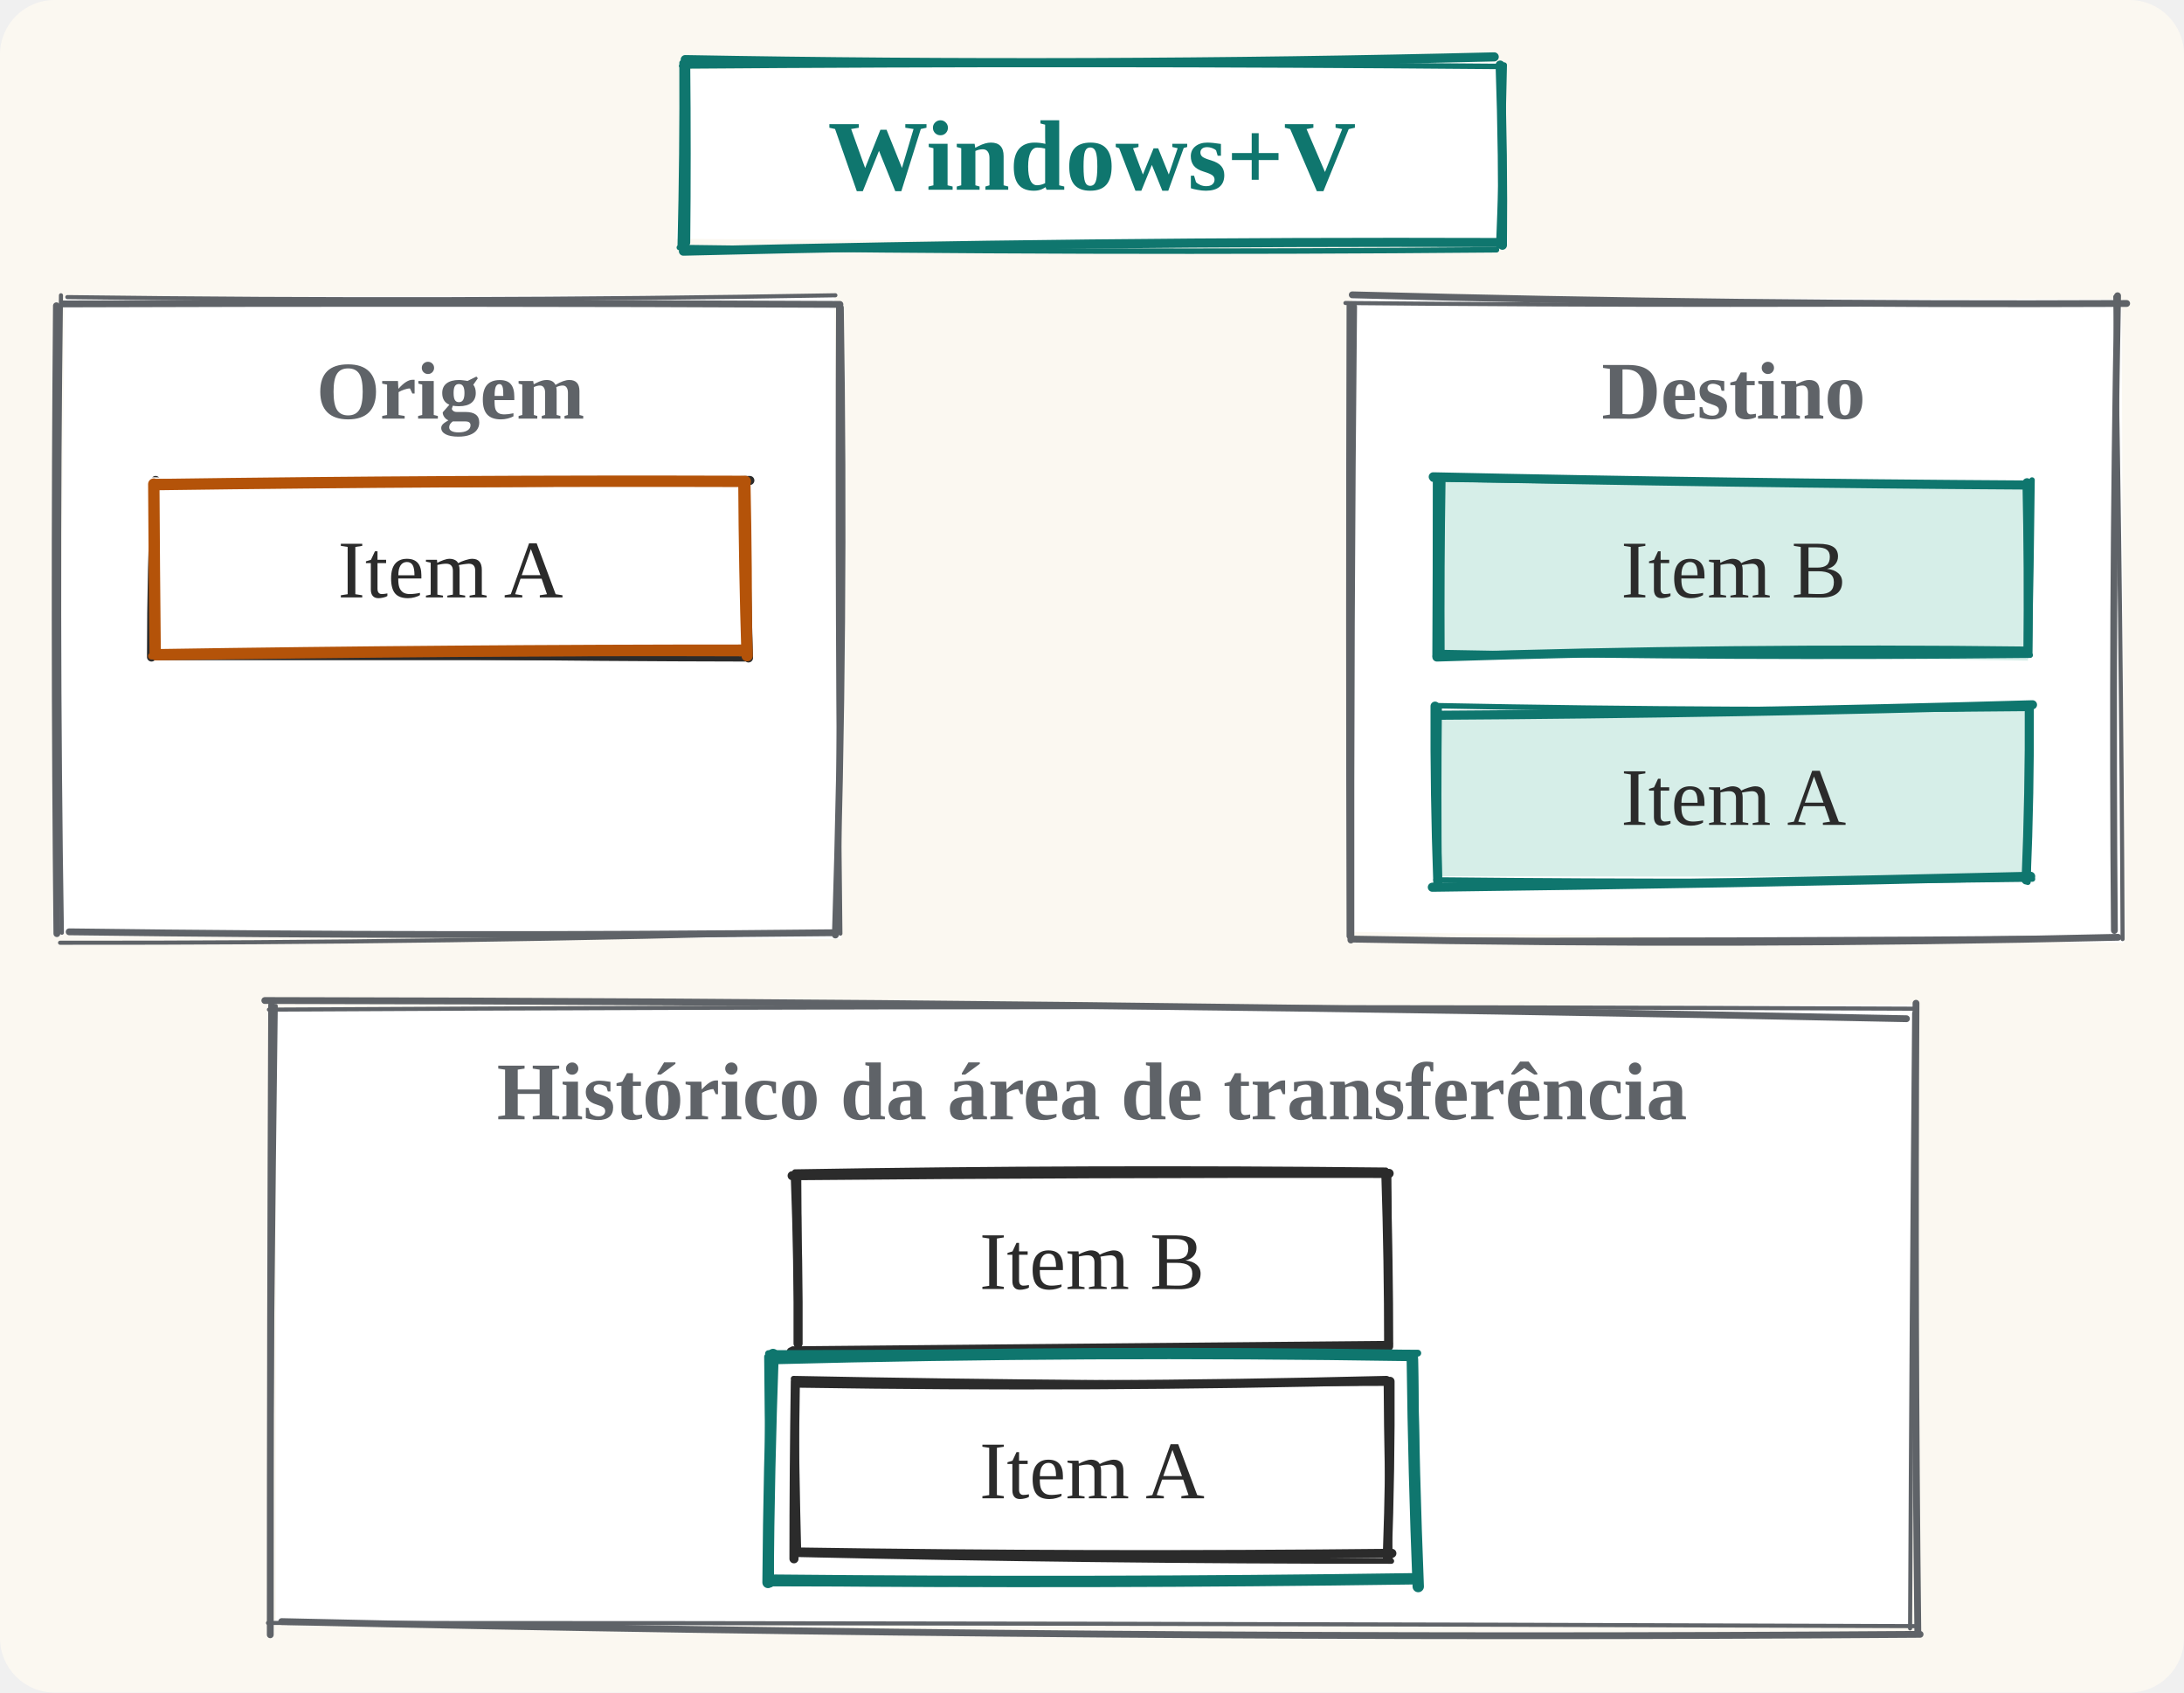
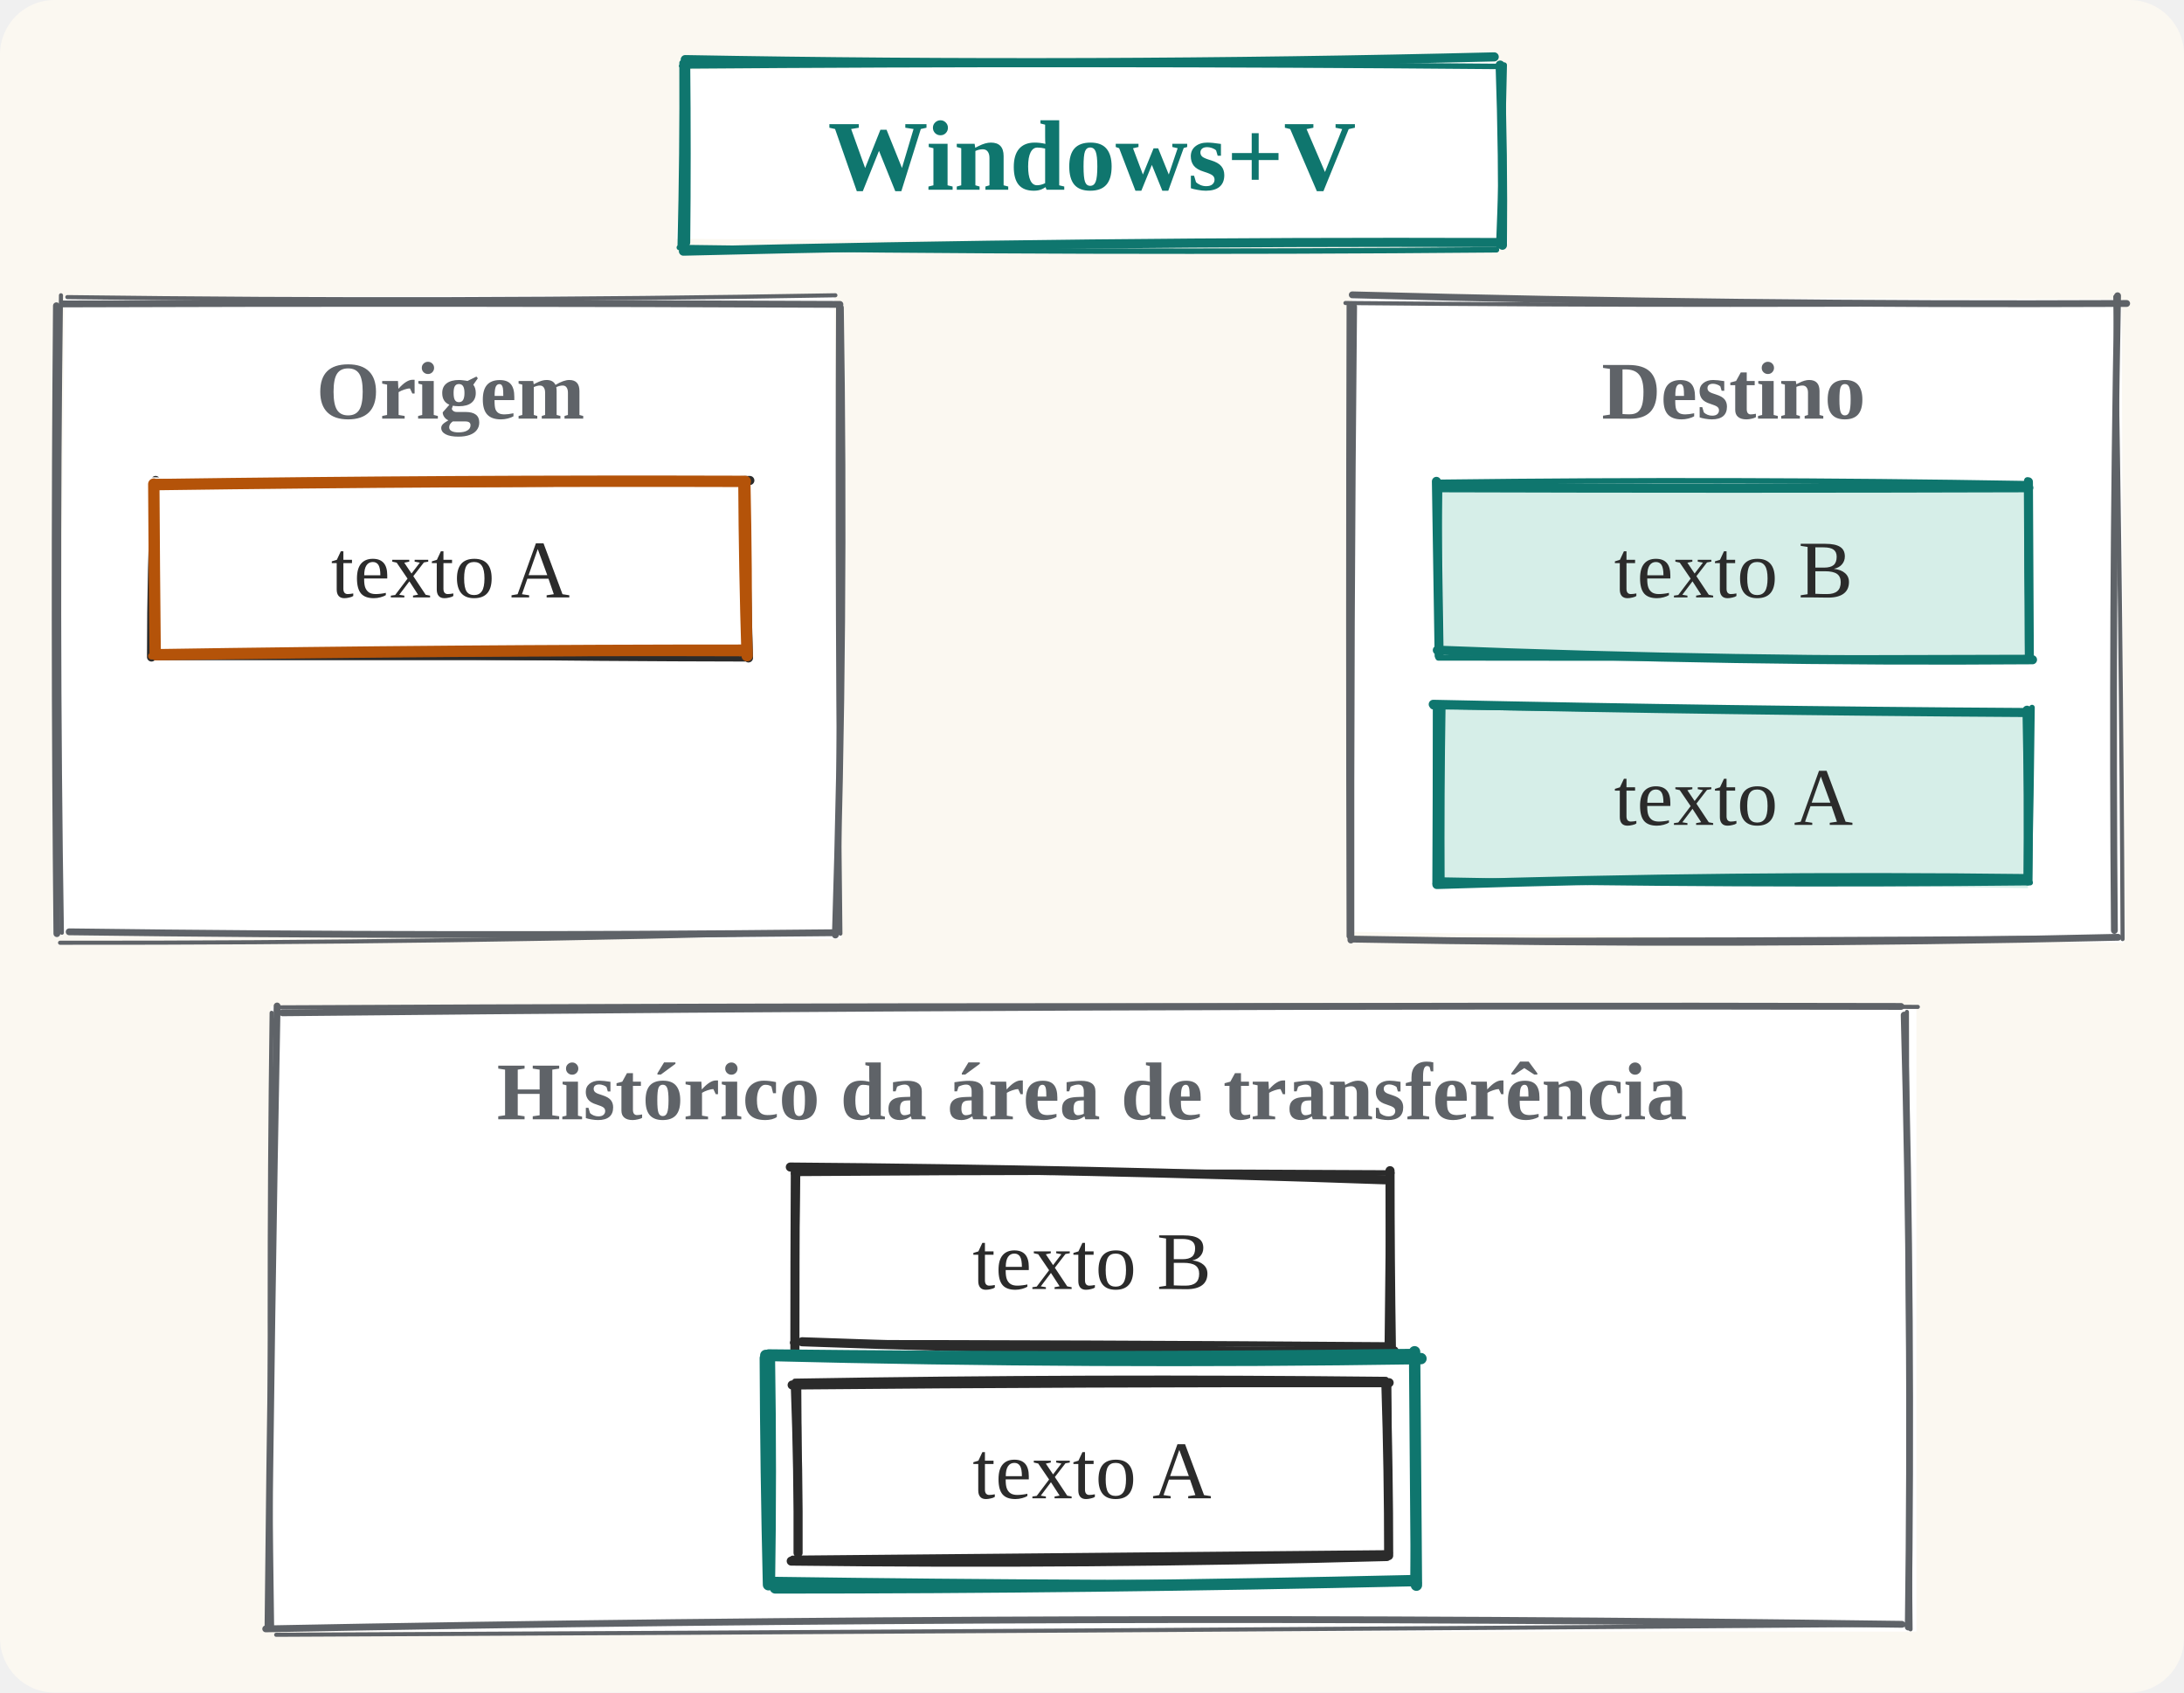
<svg xmlns="http://www.w3.org/2000/svg" viewBox="0 0 480 372">
  <rect width="480" height="372" rx="12" fill="#fbf8f1" />
  <g opacity="0">
    <path d="M150.8 13.6L331.3 15.2L328.8 54.4L149.4 55Z" fill="#ffffff" />
    <path d="M150.6 15.1Q240 14.3 329.5 13.2M329.3 14.3Q329.1 34.3 329.2 54.3M331 53.4Q240.9 52.2 150.8 53.6M150.5 53.8Q150 34.2 150.1 14.7" fill="none" stroke="#0f766e" stroke-width="2" stroke-linecap="round" stroke-linejoin="round" />
    <path d="M151.2 13.5Q241 14 330.8 13.4M330.4 14.1Q329.9 34 329.8 53.8M329.8 54.9Q239.6 53.3 149.4 53.7M150.2 53.7Q149.8 33.7 149.7 13.7" fill="none" stroke="#0f766e" stroke-width="1.2" stroke-linecap="round" stroke-linejoin="round" />
    <text x="240" y="41.7" font-size="22" fill="#0f766e" text-anchor="middle" font-weight="700">Ctrl+C</text>
    <animate attributeName="opacity" values="0;0;1;1;0;0" keyTimes="0;0.024;0.048;0.216;0.24;1" dur="12.5s" begin="0s" fill="freeze" />
  </g>
  <g opacity="0">
    <path d="M150.5 13L330.9 13.6L330.2 55.1L151.1 55.4Z" fill="#ffffff" />
    <path d="M149.6 14Q239.1 13.5 328.6 15.1M330.7 14.2Q330.3 33.9 329.4 53.6M328.1 52.4Q238.5 54.2 148.8 54M149.5 53.8Q150.2 34.2 150.2 14.5" fill="none" stroke="#0f766e" stroke-width="2" stroke-linecap="round" stroke-linejoin="round" />
    <path d="M150.3 12.9Q240.4 15.3 330.6 15.3M330.3 13.7Q329.9 33.9 329.8 54.1M329.5 55.4Q240.2 54.8 150.8 54.6M149.5 53.9Q150 34 150.2 14.1" fill="none" stroke="#0f766e" stroke-width="1.2" stroke-linecap="round" stroke-linejoin="round" />
    <text x="240" y="41.7" font-size="22" fill="#0f766e" text-anchor="middle" font-weight="700">Ctrl+X</text>
    <animate attributeName="opacity" values="0;0;1;1;0;0" keyTimes="0;0.216;0.24;0.416;0.44;1" dur="12.5s" begin="0s" fill="freeze" />
  </g>
  <g opacity="0">
    <path d="M150.5 13.5L330.1 15.4L328.6 53.9L148.7 54Z" fill="#ffffff" />
    <path d="M151.6 14.3Q240.6 14.7 329.5 12.5M329.9 13.4Q329.3 34 329.5 54.5M330 54.4Q239.9 55.9 149.9 55.6M149.5 54.3Q150.3 34 150.7 13.6" fill="none" stroke="#0f766e" stroke-width="2" stroke-linecap="round" stroke-linejoin="round" />
    <path d="M150.3 14.9Q240 15 329.7 14M330.2 13.5Q330.3 33.7 330.4 53.8M331 53.9Q241 53.8 151.1 53.1M150.4 54.1Q150.7 34.1 150.5 14" fill="none" stroke="#0f766e" stroke-width="1.2" stroke-linecap="round" stroke-linejoin="round" />
    <text x="240" y="41.7" font-size="22" fill="#0f766e" text-anchor="middle" font-weight="700">Ctrl+V</text>
    <animate attributeName="opacity" values="0;0;1;1;0;0" keyTimes="0;0.416;0.44;0.616;0.64;1" dur="12.5s" begin="0s" fill="freeze" />
  </g>
  <g opacity="1">
    <path d="M151.5 15.3L328.9 13.6L331.4 53.6L148.6 52.5Z" fill="#ffffff" />
    <path d="M150.6 13.1Q239.5 14.7 328.4 12.5M329.7 14.3Q330.4 34.1 330.2 53.9M329 53.3Q239.6 53 150.2 55.2M150.7 53.3Q150.9 33.7 150.7 14.1" fill="none" stroke="#0f766e" stroke-width="2" stroke-linecap="round" stroke-linejoin="round" />
    <path d="M149.8 14.5Q239.4 13.8 329 14.6M330.6 14.3Q330.2 34.1 329.4 54M328.9 54.9Q239.1 55.7 149.3 54.4M149.5 54Q150 33.9 149.9 13.8" fill="none" stroke="#0f766e" stroke-width="1.2" stroke-linecap="round" stroke-linejoin="round" />
    <text x="240" y="41.7" font-size="22" fill="#0f766e" text-anchor="middle" font-weight="700">Windows+V</text>
    <animate attributeName="opacity" values="0;0;1;1" keyTimes="0;0.616;0.64;1" dur="12.5s" begin="0s" fill="freeze" />
  </g>
  <path d="M14.2 65.3L183.4 64.8L184.9 206.4L12.8 205.1Z" fill="#ffffff" />
  <path d="M13.8 66.8Q99.2 66.5 184.6 66.9M184.7 67.6Q185.8 136.6 183.6 205.5M183.2 205Q99.2 205.9 15.2 204.8M12.5 205.2Q11.8 136.2 12.4 67.2" fill="none" stroke="#5f6368" stroke-width="1.5" stroke-linecap="round" stroke-linejoin="round" />
  <path d="M14.8 65.3Q99.2 66.4 183.6 64.9M184.2 66.8Q183.9 136 184.7 205.2M184.4 204.8Q98.8 207.3 13.2 207.2M13.6 205Q12.5 134.9 13.4 64.9" fill="none" stroke="#5f6368" stroke-width="0.9" stroke-linecap="round" stroke-linejoin="round" />
  <text x="99" y="92" font-size="18" fill="#5f6368" text-anchor="middle" font-weight="700">Origem</text>
  <path d="M297.2 65.3L466.3 65.8L466.8 207.2L296.5 204.8Z" fill="#ffffff" />
  <path d="M297.2 64.8Q382.3 67.1 467.4 66.7M465.4 65Q464.1 134.8 464.7 204.5M465.5 206Q381.4 208 297.3 206.4M296.9 206.6Q296.8 137 297.5 67.4" fill="none" stroke="#5f6368" stroke-width="1.5" stroke-linecap="round" stroke-linejoin="round" />
  <path d="M295.7 66.6Q380.3 67.4 464.8 66.6M464.9 65.2Q466.2 135.8 466.5 206.4M465.1 206Q381.1 206.7 297.1 206.5M296.4 205.8Q296.2 136.2 296.4 66.7" fill="none" stroke="#5f6368" stroke-width="0.9" stroke-linecap="round" stroke-linejoin="round" />
  <text x="381" y="92" font-size="18" fill="#5f6368" text-anchor="middle" font-weight="700">Destino</text>
  <path d="M33.6 107.5L163.5 104.7L163.5 143.5L35.1 145.5Z" fill="#ffffff" />
  <path d="M34.6 106.2Q99.7 106.8 164.8 105.6M163.9 106.6Q163.9 125.6 164.5 144.6M164.5 144.4Q99.2 144.3 33.8 142.6M33.3 144.4Q33.3 125 34.2 105.6" fill="none" stroke="#2b2b2b" stroke-width="2" stroke-linecap="round" stroke-linejoin="round" />
  <path d="M34.9 106.9Q99.1 106.6 163.2 105.8M164.1 105.5Q164.2 124.5 164.2 143.5M164.7 144.5Q99 144.5 33.4 144.5M33.4 143.8Q33.6 124.7 34.4 105.6" fill="none" stroke="#2b2b2b" stroke-width="1.2" stroke-linecap="round" stroke-linejoin="round" />
-   <text x="99" y="131.3" font-size="18" fill="#2b2b2b" text-anchor="middle">Item A</text>
+   <text x="99" y="131.3" font-size="18" fill="#2b2b2b" text-anchor="middle">texto A</text>
  <g opacity="1">
    <path d="M32.9 104.9L163.6 105.1L162.8 144.2L33.4 143.5Z" fill="#ffffff" />
    <path d="M34.7 106.5Q99.3 105.6 163.8 105.8M163.5 106Q163.6 125.1 164.2 144.1M164.2 142.9Q99.3 142.9 34.4 143.9M34.1 143.4Q33.9 124.9 33.8 106.4" fill="none" stroke="#b45309" stroke-width="2.5" stroke-linecap="round" stroke-linejoin="round" />
    <path d="M34.5 106Q98.9 106.9 163.3 105.6M164.2 106.3Q164.6 125 164.5 143.7M163.3 143.5Q98.3 143.3 33.3 144.2M34.2 144.4Q34.1 125.4 33.9 106.3" fill="none" stroke="#b45309" stroke-width="1.5" stroke-linecap="round" stroke-linejoin="round" />
-     <text x="99" y="131.3" font-size="18" fill="#2b2b2b" text-anchor="middle">Item A</text>
+     <text x="99" y="131.3" font-size="18" fill="#2b2b2b" text-anchor="middle">texto A</text>
    <animate attributeName="opacity" values="0;0;1;1" keyTimes="0;0.112;0.136;1" dur="12.5s" begin="0s" fill="freeze" />
  </g>
  <g opacity="0">
    <path d="M33.3 155.9L163.4 156.4L163.7 195.3L33.8 192.6Z" fill="#ffffff" />
    <path d="M34.7 156.3Q100 154.3 165.4 154.8M164.1 156.7Q163.9 175.5 163.7 194.3M164.5 195.3Q98.9 195.9 33.3 195.5M34.6 193.5Q33.9 174.9 34 156.2" fill="none" stroke="#2b2b2b" stroke-width="2" stroke-linecap="round" stroke-linejoin="round" />
    <path d="M33.8 156.9Q99.2 155.9 164.5 155M163.9 156.3Q163.9 175.2 164.2 194.1M164 193Q99.3 192.6 34.6 194.2M34.2 194Q34.4 175.2 34.2 156.4" fill="none" stroke="#2b2b2b" stroke-width="1.2" stroke-linecap="round" stroke-linejoin="round" />
-     <text x="99" y="181.3" font-size="18" fill="#2b2b2b" text-anchor="middle">Item B</text>
-     <animate attributeName="opacity" values="1;1;0;0" keyTimes="0;0.272;0.296;1" dur="12.5s" begin="0s" fill="freeze" />
+     <text x="99" y="181.3" font-size="18" fill="#2b2b2b" text-anchor="middle">texto B</text>
+     <animate attributeName="opacity" values="1;1;0;0" keyTimes="0;0.24;0.264;1" dur="12.5s" begin="0s" fill="freeze" />
  </g>
  <g opacity="0">
-     <path d="M35.4 155.7L163 157.2L163.6 193.7L32.7 194Z" fill="#fbf8f1" />
-     <path d="M35.4 156.9Q99.6 154.7 163.7 155.6M164.7 156Q164.6 174.9 164 193.8M163 195.3Q99 195.5 35 193.3M33.7 194Q34.3 174.7 34.4 155.5" fill="none" stroke="#5f6368" stroke-width="1.5" stroke-linecap="round" stroke-linejoin="round" />
-     <path d="M34.1 156.2Q99.4 156 164.6 156M163.9 156.4Q163.9 175 164.1 193.5M162.9 194.2Q98.1 195.1 33.2 195M33.6 193.7Q33.9 175 33.9 156.3" fill="none" stroke="#5f6368" stroke-width="0.9" stroke-linecap="round" stroke-linejoin="round" />
-     <text x="99" y="181.3" font-size="18" fill="#5f6368" text-anchor="middle">Item B</text>
-     <animate attributeName="opacity" values="0;0;1;1;0;0" keyTimes="0;0.272;0.296;0.544;0.568;1" dur="12.5s" begin="0s" fill="freeze" />
-   </g>
-   <g opacity="0">
-     <path d="M27.4 101Q98.8 101.1 170.2 98.4M170.4 100.4Q170.5 125.6 170.7 150.8M170.2 149.2Q99.4 148.1 28.5 148.4M28 149.3Q28.3 124.7 28.6 100.1" fill="none" stroke="#0f766e" stroke-width="2.5" stroke-linecap="round" stroke-linejoin="round" />
-     <path d="M28.4 100.7Q99.4 101.6 170.4 100.2M169.8 100.4Q169.6 125.3 170 150.3M170.9 150.6Q99.5 150.6 28.1 149M27.5 149.8Q27.5 124.7 27.4 99.5" fill="none" stroke="#0f766e" stroke-width="1.5" stroke-linecap="round" stroke-linejoin="round" />
+     <path d="M29.5 99.7Q99.2 100 168.9 101.3M169.8 99.2Q169.6 125 170 150.8M169.7 149.6Q98.1 150.5 26.4 151.4M28 149.7Q28.3 124.6 27.5 99.4" fill="none" stroke="#0f766e" stroke-width="2.5" stroke-linecap="round" stroke-linejoin="round" />
+     <path d="M28.7 99.5Q99 99.5 169.2 99.6M170.3 99.6Q170.2 124.8 170.2 150.1M170.7 149.9Q99.3 148.9 28 149.7M28.1 149.5Q28.2 124.4 28.2 99.4" fill="none" stroke="#0f766e" stroke-width="1.5" stroke-linecap="round" stroke-linejoin="round" />
    <animate attributeName="opacity" values="0;0;1;1;0;0" keyTimes="0;0.024;0.048;0.208;0.232;1" dur="12.5s" begin="0s" fill="freeze" />
  </g>
  <g opacity="0">
-     <path d="M27.8 150Q99 149.4 170.3 151.4M170.6 150.1Q170.9 174.9 170.3 199.7M169.2 199.6Q99.3 198.8 29.4 201M27.5 200.9Q27.6 175.4 27.7 150" fill="none" stroke="#0f766e" stroke-width="2.5" stroke-linecap="round" stroke-linejoin="round" />
-     <path d="M27.9 148.9Q99 147.9 170.1 149.1M170.6 149.5Q170.4 174.5 169.4 199.5M170 200Q99.4 199.6 28.7 199.3M28.1 200.6Q28.2 175 27.8 149.5" fill="none" stroke="#0f766e" stroke-width="1.5" stroke-linecap="round" stroke-linejoin="round" />
-     <animate attributeName="opacity" values="0;0;1;1;0;0" keyTimes="0;0.224;0.248;0.4;0.424;1" dur="12.5s" begin="0s" fill="freeze" />
+     <path d="M27.4 151Q98.8 151.1 170.2 148.4M170.4 150.4Q170.5 175.6 170.7 200.8M170.2 199.2Q99.4 198.1 28.5 198.4M28 199.3Q28.3 174.7 28.6 150.1" fill="none" stroke="#0f766e" stroke-width="2.5" stroke-linecap="round" stroke-linejoin="round" />
+     <path d="M28.4 150.7Q99.4 151.6 170.4 150.2M169.8 150.4Q169.6 175.3 170 200.3M170.9 200.6Q99.5 200.6 28.1 199M27.5 199.8Q27.5 174.7 27.4 149.5" fill="none" stroke="#0f766e" stroke-width="1.5" stroke-linecap="round" stroke-linejoin="round" />
+     <animate attributeName="opacity" values="0;0;1;1;0;0" keyTimes="0;0.224;0.248;0.272;0.296;1" dur="12.5s" begin="0s" fill="freeze" />
  </g>
  <g opacity="0">
-     <path d="M109.5 221.2L371.2 221.7L371.2 308.6L109.4 308.6Z" fill="#ffffff" />
-     <path d="M112.1 222.6Q240 220.8 367.8 221.2M368.8 222.8Q370 265.2 369.5 307.7M368 307Q238.2 304.5 108.4 308M109.2 307.7Q109.7 264.5 110.7 221.3" fill="none" stroke="#5f6368" stroke-width="1.5" stroke-linecap="round" stroke-linejoin="round" />
-     <path d="M111.5 221.4Q241.5 220.5 371.5 221.3M369.4 222.3Q369.4 265.2 369.9 308.1M368.6 307.1Q239.6 308.5 110.7 309.3M109.9 307.9Q109.2 265.2 109.8 222.5" fill="none" stroke="#5f6368" stroke-width="0.9" stroke-linecap="round" stroke-linejoin="round" />
+     <path d="M109.8 222L370.2 223.3L368.9 309L110.1 308.5Z" fill="#ffffff" />
+     <path d="M109.4 220.5Q239.2 223.5 369 221.4M370.8 223Q370.3 266.1 369.3 309.1M370 307.9Q239.9 306.6 109.8 305.8M109.1 306.9Q109.1 264 111 221" fill="none" stroke="#5f6368" stroke-width="1.5" stroke-linecap="round" stroke-linejoin="round" />
+     <path d="M108.7 220.7Q239.3 222.6 370 222M369.5 222Q370 265.4 370.1 308.7M368.7 308.7Q239.7 307.2 110.8 307.2M109.9 307.5Q110.8 264.4 110.6 221.4" fill="none" stroke="#5f6368" stroke-width="0.9" stroke-linecap="round" stroke-linejoin="round" />
    <text x="240" y="246" font-size="18" fill="#5f6368" text-anchor="middle" font-weight="700">Área de transferência</text>
    <animate attributeName="opacity" values="1;1;0;0" keyTimes="0;0.624;0.648;1" dur="12.5s" begin="0s" fill="freeze" />
  </g>
  <g opacity="1">
-     <path d="M60.7 221.6L421.2 220.8L420.1 357.6L60.6 357.1Z" fill="#ffffff" />
-     <path d="M58.2 219.9Q238.6 220.1 419 223.9M421.1 220.5Q420.7 289.6 421.5 358.8M422 359.2Q241.9 360.5 61.9 356.4M59.4 359.3Q59.4 290.1 59.7 220.9" fill="none" stroke="#5f6368" stroke-width="1.5" stroke-linecap="round" stroke-linejoin="round" />
-     <path d="M59.1 221.9Q240.2 220.9 421.3 221.7M420.7 222.7Q420.1 290.3 419.8 357.9M421 357.4Q240 356.7 58.9 356.7M59.3 359.1Q59.7 290.1 60.6 221.1" fill="none" stroke="#5f6368" stroke-width="0.9" stroke-linecap="round" stroke-linejoin="round" />
+     <path d="M59.5 221.2L421.2 221.7L421.2 358.6L59.4 358.6Z" fill="#ffffff" />
+     <path d="M62.1 222.6Q240 220.8 417.8 221.2M418.5 223.1Q420.3 290.3 419.4 357.6M418 357Q238.2 354.5 58.4 358M58.9 357.6Q59.6 289.4 60.9 221.1" fill="none" stroke="#5f6368" stroke-width="1.5" stroke-linecap="round" stroke-linejoin="round" />
+     <path d="M61.5 221.4Q241.5 220.5 421.5 221.3M419.1 222.4Q419.2 290.2 419.9 358.1M418.6 357.1Q239.6 358.5 60.7 359.3M59.8 357.8Q58.8 290.2 59.7 222.6" fill="none" stroke="#5f6368" stroke-width="0.9" stroke-linecap="round" stroke-linejoin="round" />
    <text x="240" y="246" font-size="18" fill="#5f6368" text-anchor="middle" font-weight="700">Histórico da área de transferência</text>
-     <path d="M175.1 256.8L305.4 259L306.3 297.2L174.5 297.4Z" fill="#ffffff" />
-     <path d="M174.1 258.4Q239.7 257.8 305.3 257.9M304.6 258.5Q305.2 277.2 305.2 295.9M304.8 296.1Q239.4 297.9 173.9 297.1M175.4 295.3Q175.5 277 174.8 258.7" fill="none" stroke="#2b2b2b" stroke-width="2" stroke-linecap="round" stroke-linejoin="round" />
-     <path d="M174.7 257.6Q239.6 256.5 304.6 257.2M305.2 258.6Q305.4 277.2 305.2 295.9M305.5 295.3Q239.9 295.9 174.2 296.5M175.3 296.5Q175.7 277.2 175.5 257.8" fill="none" stroke="#2b2b2b" stroke-width="1.2" stroke-linecap="round" stroke-linejoin="round" />
-     <text x="240" y="283.3" font-size="18" fill="#2b2b2b" text-anchor="middle">Item B</text>
-     <path d="M174.3 303.9L306.2 304.6L306.3 341.9L173.6 342.6Z" fill="#ffffff" />
-     <path d="M175.8 304Q240.2 305 304.7 303.4M305.5 303.6Q305.6 322.9 304.9 342.2M305.9 341.4Q240.4 342.1 174.9 341.1M174.5 342.6Q174.5 323.1 174.8 303.6" fill="none" stroke="#2b2b2b" stroke-width="2" stroke-linecap="round" stroke-linejoin="round" />
-     <path d="M174.4 303Q240 304.3 305.6 304M304.7 303.7Q304.8 323 305.5 342.4M305.8 343.1Q240.3 343.1 174.8 341.6M175.5 341.6Q175 322.8 174.9 303.9" fill="none" stroke="#2b2b2b" stroke-width="1.2" stroke-linecap="round" stroke-linejoin="round" />
-     <text x="240" y="329.3" font-size="18" fill="#2b2b2b" text-anchor="middle">Item A</text>
+     <path d="M175.7 257.6L306.2 256.8L305.1 295.6L175.6 295.1Z" fill="#ffffff" />
+     <path d="M173.7 256.5Q239 257 304.3 259.3M305.5 257.3Q305.5 276.8 305.8 296.4M306.4 296.9Q241.4 297.3 176.3 294.9M174.7 296.7Q174.7 277.1 174.8 257.4" fill="none" stroke="#2b2b2b" stroke-width="2" stroke-linecap="round" stroke-linejoin="round" />
+     <path d="M174.4 257.9Q240.1 257.4 305.9 257.8M305.3 258.3Q305.1 277.1 304.9 296M305.7 295.6Q240 295.1 174.2 295.1M174.7 296.5Q174.9 277 175.3 257.5" fill="none" stroke="#2b2b2b" stroke-width="1.2" stroke-linecap="round" stroke-linejoin="round" />
+     <text x="240" y="283.3" font-size="18" fill="#2b2b2b" text-anchor="middle">texto B</text>
+     <path d="M175.1 302.8L305.4 305L306.3 343.2L174.5 343.4Z" fill="#ffffff" />
+     <path d="M174.1 304.4Q239.7 303.8 305.3 303.9M304.6 304.5Q305.2 323.2 305.2 341.9M304.8 342.1Q239.4 343.9 173.9 343.1M175.4 341.3Q175.5 323 174.8 304.7" fill="none" stroke="#2b2b2b" stroke-width="2" stroke-linecap="round" stroke-linejoin="round" />
+     <path d="M174.7 303.6Q239.6 302.5 304.6 303.2M305.2 304.6Q305.4 323.2 305.2 341.9M305.5 341.3Q239.9 341.9 174.2 342.5M175.3 342.5Q175.7 323.2 175.5 303.8" fill="none" stroke="#2b2b2b" stroke-width="1.2" stroke-linecap="round" stroke-linejoin="round" />
+     <text x="240" y="329.3" font-size="18" fill="#2b2b2b" text-anchor="middle">texto A</text>
    <animate attributeName="opacity" values="0;0;1;1" keyTimes="0;0.648;0.672;1" dur="12.5s" begin="0s" fill="freeze" />
  </g>
  <g opacity="1">
-     <path d="M169.7 298.6Q239.5 296.8 309.4 297.9M310.4 298.8Q310.7 323.8 311.7 348.7M310.2 347Q240.2 348 170.3 347.3M168.8 347.8Q169 322.7 169.9 297.7" fill="none" stroke="#0f766e" stroke-width="2.5" stroke-linecap="round" stroke-linejoin="round" />
-     <path d="M168.9 297.5Q240.3 297.2 311.6 297.4M310.9 298Q311.2 322.7 311.6 347.4M311.7 347.1Q240.2 348.2 168.6 347.9M169.4 348.1Q168.9 323.2 168.7 298.2" fill="none" stroke="#0f766e" stroke-width="1.5" stroke-linecap="round" stroke-linejoin="round" />
+     <path d="M168.3 297.9Q240.3 299.7 312.3 298.6M310.9 297.1Q311.1 322.8 311.3 348.4M310.6 347.4Q240.5 349 170.4 349M168.9 348.3Q168.3 323.4 168.2 298.5" fill="none" stroke="#0f766e" stroke-width="2.5" stroke-linecap="round" stroke-linejoin="round" />
+     <path d="M168.9 297.3Q239.6 298.1 310.3 297.2M310.9 297.7Q311.2 322.7 310.7 347.7M311.7 347.9Q240.8 348.3 169.8 347.3M169.6 348.4Q170 323.4 169.6 298.5" fill="none" stroke="#0f766e" stroke-width="1.5" stroke-linecap="round" stroke-linejoin="round" />
    <animate attributeName="opacity" values="0;0;1;1" keyTimes="0;0.784;0.808;1" dur="12.5s" begin="0s" fill="freeze" />
  </g>
  <g opacity="0" transform="translate(141 152)">
-     <path d="M33.8 107.3L164.6 105.5L164.6 142.7L33.2 143.3Z" fill="#d6eee8" />
-     <path d="M32.7 105.2Q98.1 106.8 163.6 106.1M164 106.5Q163.8 125.1 164.4 143.7M162.8 144.8Q98.2 143.7 33.6 142.5M34.2 143.4Q33.8 124.4 33.5 105.4" fill="none" stroke="#0f766e" stroke-width="2" stroke-linecap="round" stroke-linejoin="round" />
-     <path d="M33.7 107Q99.2 106 164.8 106.3M164.3 105.9Q163.7 124.9 163.5 143.8M163 143.9Q98.2 145.1 33.5 144.6M34.3 144.5Q33.9 125.2 34 105.9" fill="none" stroke="#0f766e" stroke-width="1.2" stroke-linecap="round" stroke-linejoin="round" />
-     <text x="99" y="131.3" font-size="18" fill="#2b2b2b" text-anchor="middle">Item A</text>
+     <path d="M34.6 106.5L162.5 105.9L162.7 143L35.4 145.1Z" fill="#d6eee8" />
+     <path d="M35.3 106.9Q99.2 107.2 163.2 105M163.7 105.6Q163.3 124.7 163.8 143.8M163.5 143.1Q98.7 142.4 33.9 143.3M33.6 143.8Q34.1 124.9 33.9 106" fill="none" stroke="#0f766e" stroke-width="2" stroke-linecap="round" stroke-linejoin="round" />
+     <path d="M33 106Q98.8 105.2 164.7 105.2M163.9 105.7Q164.3 124.9 164.4 144.1M164.4 143.7Q98.9 144.4 33.4 143.5M33.9 144.3Q33.6 125 33.6 105.6" fill="none" stroke="#0f766e" stroke-width="1.2" stroke-linecap="round" stroke-linejoin="round" />
+     <text x="99" y="131.3" font-size="18" fill="#2b2b2b" text-anchor="middle">texto A</text>
    <animate attributeName="opacity" values="0;0;1;1;0;0" keyTimes="0;0.048;0.072;0.288;0.312;1" dur="12.5s" begin="0s" fill="freeze" />
    <animateTransform attributeName="transform" type="translate" values="0 0;0 0;141 152;141 152" keyTimes="0;0.072;0.176;1" dur="12.5s" begin="0s" fill="freeze" />
  </g>
  <g opacity="0" transform="translate(141 102)">
-     <path d="M34.8 156.7L164.1 157.3L162.9 195.3L35.4 194.8Z" fill="#d6eee8" />
-     <path d="M34.2 157.2Q99.1 157.4 163.9 157.2M163.8 155.9Q163.9 175.1 164 194.3M164.7 195Q99.3 195.5 33.9 192.9M34.3 194.1Q34 175 33.7 155.8" fill="none" stroke="#0f766e" stroke-width="2" stroke-linecap="round" stroke-linejoin="round" />
-     <path d="M34.7 156Q99 155.2 163.3 156.3M163.5 155.5Q163.4 174.9 163.9 194.2M164.2 194.5Q99.2 194.7 34.1 194.6M34.3 194.5Q34.2 175.4 34.4 156.2" fill="none" stroke="#0f766e" stroke-width="1.2" stroke-linecap="round" stroke-linejoin="round" />
-     <text x="99" y="181.3" font-size="18" fill="#2b2b2b" text-anchor="middle">Item B</text>
+     <path d="M33.8 157.3L164.6 155.5L164.6 192.7L33.2 193.3Z" fill="#d6eee8" />
+     <path d="M32.7 155.2Q98.1 156.8 163.6 156.1M164 156.5Q163.8 175.1 164.4 193.7M162.8 194.8Q98.2 193.7 33.6 192.5M34.2 193.4Q33.8 174.4 33.5 155.4" fill="none" stroke="#0f766e" stroke-width="2" stroke-linecap="round" stroke-linejoin="round" />
+     <path d="M33.7 157Q99.2 156 164.8 156.3M164.3 155.9Q163.7 174.9 163.5 193.8M163 193.9Q98.2 195.1 33.5 194.6M34.3 194.5Q33.9 175.2 34 155.9" fill="none" stroke="#0f766e" stroke-width="1.2" stroke-linecap="round" stroke-linejoin="round" />
+     <text x="99" y="181.3" font-size="18" fill="#2b2b2b" text-anchor="middle">texto B</text>
    <animate attributeName="opacity" values="0;0;1;1;0;0" keyTimes="0;0.24;0.264;0.624;0.648;1" dur="12.5s" begin="0s" fill="freeze" />
    <animateTransform attributeName="transform" type="translate" values="0 0;0 0;141 102;141 102" keyTimes="0;0.264;0.36;1" dur="12.5s" begin="0s" fill="freeze" />
  </g>
  <g opacity="1" transform="translate(141 -152)">
-     <path d="M175.6 256.5L304.3 257.9L304.7 297.2L173.9 295.4Z" fill="#d6eee8" />
-     <path d="M174 256.8Q239.2 258.2 304.3 258.6M304.5 258.1Q304.9 276.8 304.7 295.6M304.5 295.1Q239.7 294.3 174.8 296.4M175.5 295.7Q175.4 276.7 175.7 257.6" fill="none" stroke="#0f766e" stroke-width="2" stroke-linecap="round" stroke-linejoin="round" />
-     <path d="M173.9 257.3Q239.2 258.2 304.4 258.7M305.6 257.5Q305.4 276.7 305 295.8M305.2 296Q240 296.7 174.7 295.4M174.4 296.1Q174.5 277 174.5 258" fill="none" stroke="#0f766e" stroke-width="1.2" stroke-linecap="round" stroke-linejoin="round" />
-     <text x="240" y="283.3" font-size="18" fill="#2b2b2b" text-anchor="middle">Item B</text>
+     <path d="M175.8 258.7L305.1 259.3L303.9 297.3L176.4 296.8Z" fill="#d6eee8" />
+     <path d="M175.2 259.2Q240.1 259.4 304.9 259.2M304.8 257.9Q304.9 277.1 305 296.3M305.7 297Q240.3 297.5 174.9 294.9M175.3 296.1Q175 277 174.7 257.8" fill="none" stroke="#0f766e" stroke-width="2" stroke-linecap="round" stroke-linejoin="round" />
+     <path d="M175.7 258Q240 257.2 304.3 258.3M304.5 257.5Q304.4 276.9 304.9 296.2M305.2 296.5Q240.2 296.7 175.1 296.6M175.3 296.5Q175.2 277.4 175.4 258.2" fill="none" stroke="#0f766e" stroke-width="1.2" stroke-linecap="round" stroke-linejoin="round" />
+     <text x="240" y="283.3" font-size="18" fill="#2b2b2b" text-anchor="middle">texto B</text>
    <animate attributeName="opacity" values="0;0;1;1" keyTimes="0;0.432;0.456;1" dur="12.5s" begin="0s" fill="freeze" />
    <animateTransform attributeName="transform" type="translate" values="0 0;0 0;141 -152;141 -152" keyTimes="0;0.456;0.56;1" dur="12.5s" begin="0s" fill="freeze" />
  </g>
  <g opacity="1" transform="translate(141 -148)">
-     <path d="M174 304.4L304.9 303.1L304.1 340.7L174.8 340.6Z" fill="#d6eee8" />
-     <path d="M175.3 305.2Q240.5 304.8 305.7 302.9M305 303.2Q305.1 322.3 304.3 341.4M305.3 340.6Q239.6 342.2 173.8 343M175 341.8Q174.3 322.5 174.4 303.2" fill="none" stroke="#0f766e" stroke-width="2" stroke-linecap="round" stroke-linejoin="round" />
-     <path d="M174.7 303.1Q239.7 304.4 304.6 303.7M305.1 304.3Q304.6 323.1 304.7 341.9M305.7 341.2Q240.2 342.1 174.6 341.4M175.3 341.9Q175.1 322.8 175.3 303.7" fill="none" stroke="#0f766e" stroke-width="1.2" stroke-linecap="round" stroke-linejoin="round" />
-     <text x="240" y="329.3" font-size="18" fill="#2b2b2b" text-anchor="middle">Item A</text>
+     <path d="M175.6 302.5L304.3 303.9L304.7 343.2L173.9 341.4Z" fill="#d6eee8" />
+     <path d="M174 302.8Q239.2 304.2 304.3 304.6M304.5 304.1Q304.9 322.8 304.7 341.6M304.5 341.1Q239.7 340.3 174.8 342.4M175.5 341.7Q175.4 322.7 175.7 303.6" fill="none" stroke="#0f766e" stroke-width="2" stroke-linecap="round" stroke-linejoin="round" />
+     <path d="M173.9 303.3Q239.2 304.2 304.4 304.7M305.6 303.5Q305.4 322.7 305 341.8M305.2 342Q240 342.7 174.7 341.4M174.4 342.1Q174.5 323 174.5 304" fill="none" stroke="#0f766e" stroke-width="1.2" stroke-linecap="round" stroke-linejoin="round" />
+     <text x="240" y="329.3" font-size="18" fill="#2b2b2b" text-anchor="middle">texto A</text>
    <animate attributeName="opacity" values="0;0;1;1" keyTimes="0;0.8;0.824;1" dur="12.5s" begin="0s" fill="freeze" />
    <animateTransform attributeName="transform" type="translate" values="0 0;0 0;141 -148;141 -148" keyTimes="0;0.824;0.928;1" dur="12.5s" begin="0s" fill="freeze" />
  </g>
</svg>
